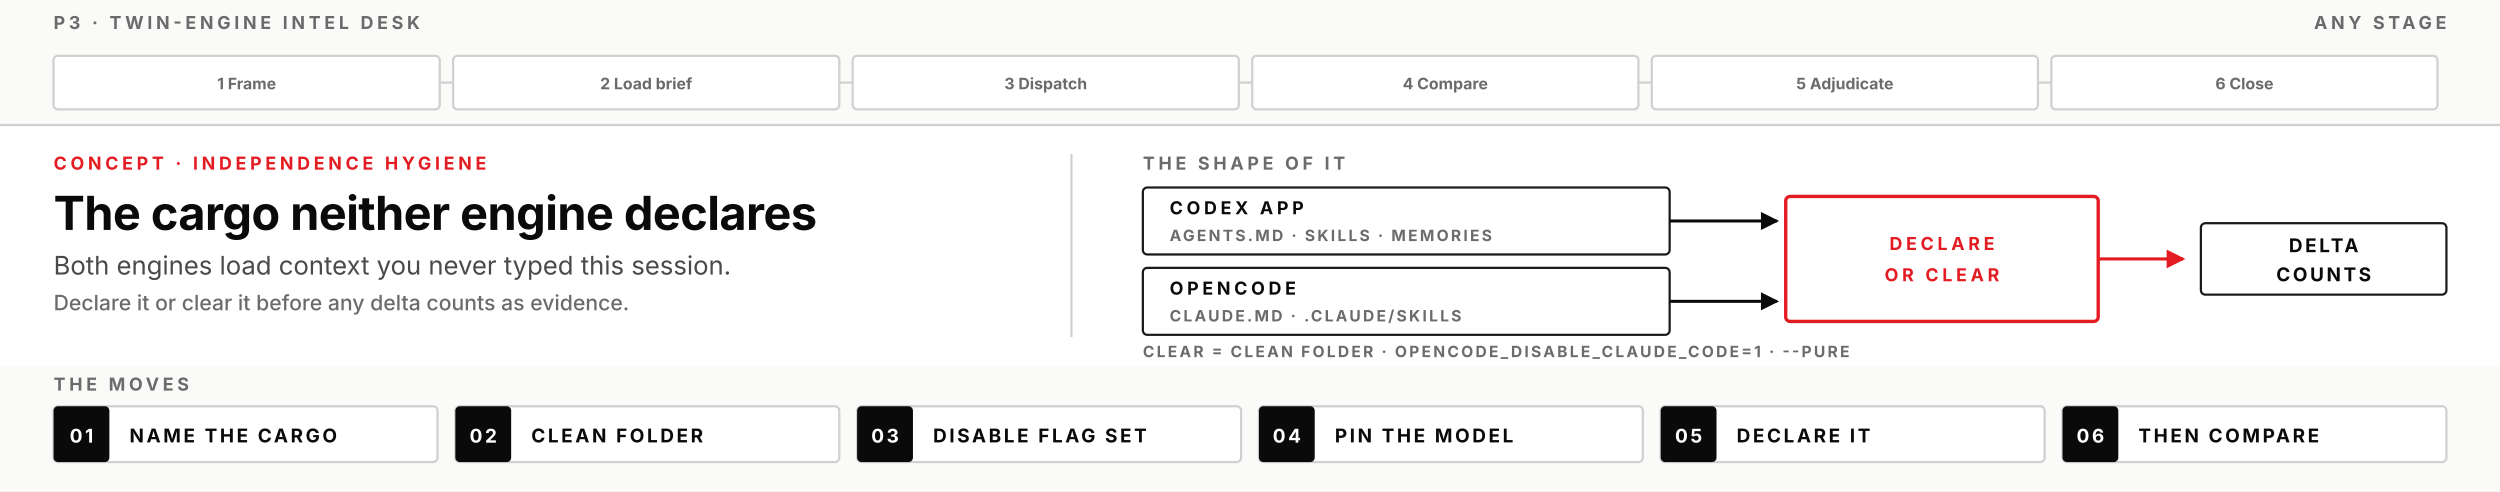
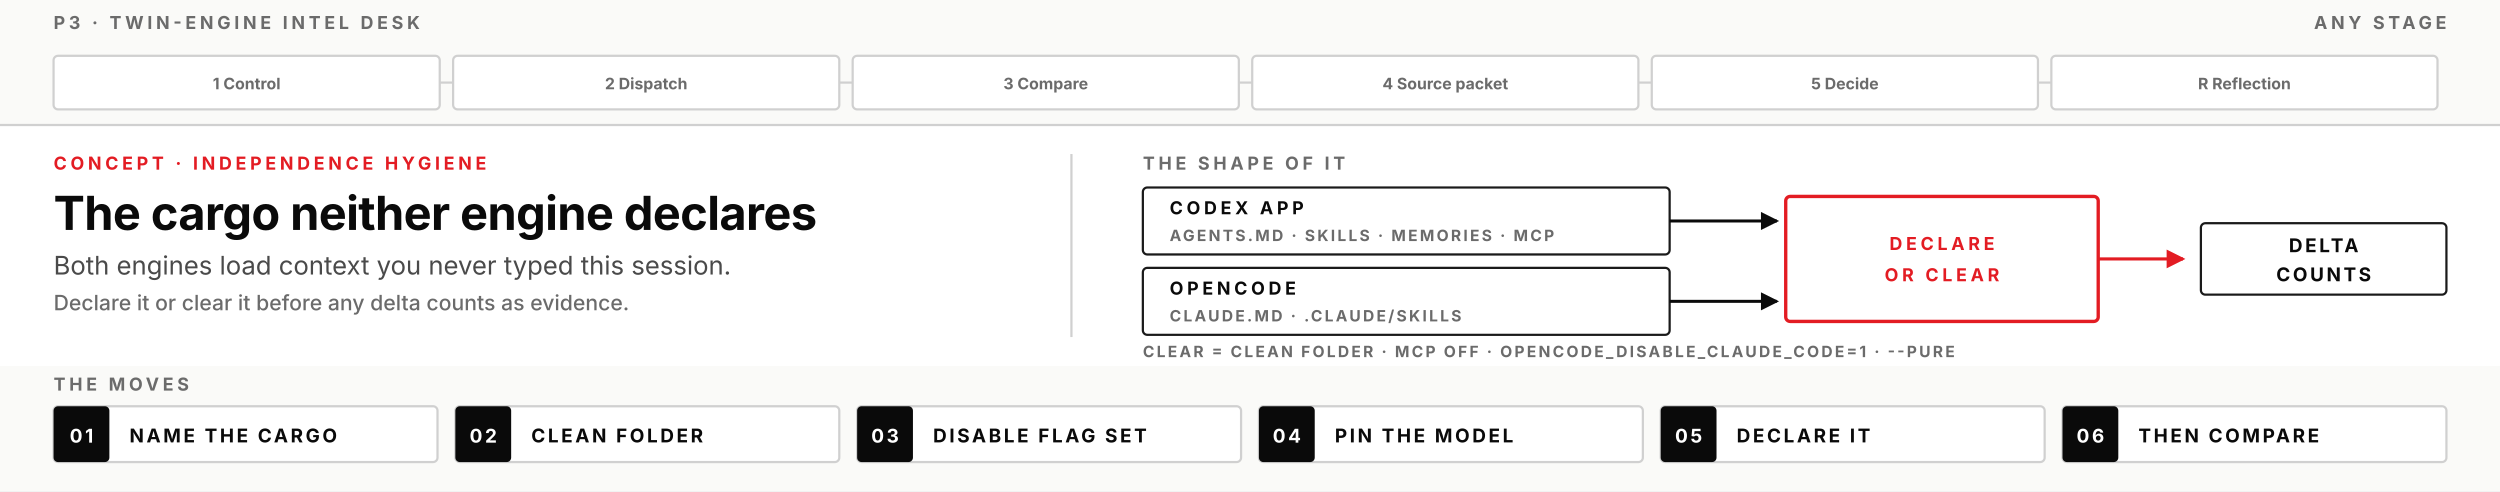
<svg xmlns="http://www.w3.org/2000/svg" viewBox="0 0 1120 220" role="img" aria-labelledby="title-p3-idea-hidden-cargo">
  <defs>
    <marker id="arrow" viewBox="0 0 8 8" refX="7" refY="4" markerWidth="6" markerHeight="6" orient="auto-start-reverse">
      <path d="M0 0 8 4 0 8Z" fill="#0A0A0A" />
    </marker>
    <marker id="arrow-red" viewBox="0 0 8 8" refX="7" refY="4" markerWidth="6" markerHeight="6" orient="auto-start-reverse">
      <path d="M0 0 8 4 0 8Z" fill="#E31C23" />
    </marker>
    <style>
      text { font-family: system-ui, "Inter", "Helvetica Neue", Arial, sans-serif; fill: #0A0A0A; }
      .micro { font-size: 8px; font-weight: 650; letter-spacing: 1.65px; }
      .tiny { font-size: 7px; font-weight: 650; letter-spacing: 1px; }
      .railtext { font-size: 7.1px; font-weight: 650; }
      .title { font-size: 21px; font-weight: 680; letter-spacing: -0.25px; }
      .purpose { font-size: 11.5px; font-weight: 430; fill: #4A4A4A; }
      .caption { font-size: 8.5px; font-weight: 650; letter-spacing: 1.15px; }
      .body { font-size: 9.5px; font-weight: 520; }
      .muted { fill: #6B6B6B; }
      .white { fill: #FFFFFF; }
      .red { fill: #E31C23; }
      .gold { fill: #A58650; }
      .line { fill: none; stroke: #0A0A0A; stroke-width: 1.35; vector-effect: non-scaling-stroke; }
      .hair { fill: none; stroke: #D0D0D0; stroke-width: 1; vector-effect: non-scaling-stroke; }
      .redline { fill: none; stroke: #E31C23; stroke-width: 1.4; vector-effect: non-scaling-stroke; }
      .goldline { fill: none; stroke: #A58650; stroke-width: 1.35; vector-effect: non-scaling-stroke; }
      .dash { stroke-dasharray: 5 4; }
    </style>
  </defs>
  <rect width="1120" height="220" fill="#FFFFFF" />
  <rect x="0" y="0" width="1120" height="56" fill="#FAFAF8" />
  <text x="24" y="13" class="micro muted">P3 · TWIN-ENGINE INTEL DESK</text>
  <text x="1096" y="13" class="micro muted" text-anchor="end">ANY STAGE</text>
  <path d="M110.5 37H1005.5" class="hair" />
  <rect x="24" y="25" width="173" height="24" rx="2" fill="#FFFFFF" stroke="#D0D0D0" stroke-width="1" />
-   <text x="110.5" y="40" class="railtext muted" text-anchor="middle">1 Frame</text>
+   <text x="110.5" y="40" class="railtext muted" text-anchor="middle">1 Control</text>
  <rect x="203" y="25" width="173" height="24" rx="2" fill="#FFFFFF" stroke="#D0D0D0" stroke-width="1" />
-   <text x="289.5" y="40" class="railtext muted" text-anchor="middle">2 Load brief</text>
+   <text x="289.5" y="40" class="railtext muted" text-anchor="middle">2 Dispatch</text>
  <rect x="382" y="25" width="173" height="24" rx="2" fill="#FFFFFF" stroke="#D0D0D0" stroke-width="1" />
-   <text x="468.5" y="40" class="railtext muted" text-anchor="middle">3 Dispatch</text>
+   <text x="468.5" y="40" class="railtext muted" text-anchor="middle">3 Compare</text>
  <rect x="561" y="25" width="173" height="24" rx="2" fill="#FFFFFF" stroke="#D0D0D0" stroke-width="1" />
-   <text x="647.5" y="40" class="railtext muted" text-anchor="middle">4 Compare</text>
+   <text x="647.5" y="40" class="railtext muted" text-anchor="middle">4 Source packet</text>
  <rect x="740" y="25" width="173" height="24" rx="2" fill="#FFFFFF" stroke="#D0D0D0" stroke-width="1" />
-   <text x="826.5" y="40" class="railtext muted" text-anchor="middle">5 Adjudicate</text>
+   <text x="826.5" y="40" class="railtext muted" text-anchor="middle">5 Decide</text>
  <rect x="919" y="25" width="173" height="24" rx="2" fill="#FFFFFF" stroke="#D0D0D0" stroke-width="1" />
-   <text x="1005.5" y="40" class="railtext muted" text-anchor="middle">6 Close</text>
+   <text x="1005.5" y="40" class="railtext muted" text-anchor="middle">R Reflection</text>
  <path d="M0 56H1120" class="hair" />
  <text x="24" y="76" class="micro red">CONCEPT · INDEPENDENCE HYGIENE</text>
  <text x="24" y="103" class="title">The cargo neither engine declares</text>
  <text x="24" y="123" class="purpose">Both engines load context you never typed this session.</text>
  <text x="24" y="139" class="body muted">Declare it or clear it before any delta counts as evidence.</text>
  <path d="M480 69V151" class="hair" />
  <text x="512" y="76" class="micro muted">THE SHAPE OF IT</text>
  <g aria-label="Two engines carrying undeclared context into a declare-or-clear gate">
    <rect x="512" y="84" width="236" height="30" rx="2" fill="#FFFFFF" stroke="#1A1A1A" />
    <text x="524" y="96" class="micro">CODEX APP</text>
-     <text x="524" y="108" class="tiny muted">AGENTS.MD · SKILLS · MEMORIES</text>
+     <text x="524" y="108" class="tiny muted">AGENTS.MD · SKILLS · MEMORIES · MCP</text>
    <rect x="512" y="120" width="236" height="30" rx="2" fill="#FFFFFF" stroke="#1A1A1A" />
    <text x="524" y="132" class="micro">OPENCODE</text>
    <text x="524" y="144" class="tiny muted">CLAUDE.MD · .CLAUDE/SKILLS</text>
    <path d="M748 99H796" class="line" marker-end="url(#arrow)" />
    <path d="M748 135H796" class="line" marker-end="url(#arrow)" />
    <rect x="800" y="88" width="140" height="56" rx="2" fill="#FFFFFF" stroke="#E31C23" stroke-width="1.5" />
    <text x="870" y="112" class="micro red" text-anchor="middle">DECLARE</text>
    <text x="870" y="126" class="micro red" text-anchor="middle">OR CLEAR</text>
    <path d="M940 116H978" class="redline" marker-end="url(#arrow-red)" />
    <rect x="986" y="100" width="110" height="32" rx="2" fill="#FFFFFF" stroke="#1A1A1A" />
    <text x="1041" y="113" class="caption" text-anchor="middle">DELTA</text>
    <text x="1041" y="126" class="caption" text-anchor="middle">COUNTS</text>
-     <text x="512" y="160" class="tiny muted">CLEAR = CLEAN FOLDER · OPENCODE_DISABLE_CLAUDE_CODE=1 · --PURE</text>
+     <text x="512" y="160" class="tiny muted">CLEAR = CLEAN FOLDER · MCP OFF · OPENCODE_DISABLE_CLAUDE_CODE=1 · --PURE</text>
  </g>
  <rect x="0" y="164" width="1120" height="56" fill="#FAFAF8" />
  <text x="24" y="175" class="micro muted">THE MOVES</text>
  <rect x="24.00" y="182" width="172.00" height="25" rx="2" fill="#FFFFFF" stroke="#D0D0D0" />
  <rect x="24.00" y="182" width="25" height="25" rx="2" fill="#0A0A0A" />
  <text x="36.50" y="198.3" class="caption white" text-anchor="middle">01</text>
  <text x="58.00" y="198.2" class="caption">NAME THE CARGO</text>
  <rect x="204.00" y="182" width="172.00" height="25" rx="2" fill="#FFFFFF" stroke="#D0D0D0" />
  <rect x="204.00" y="182" width="25" height="25" rx="2" fill="#0A0A0A" />
  <text x="216.50" y="198.3" class="caption white" text-anchor="middle">02</text>
  <text x="238.00" y="198.2" class="caption">CLEAN FOLDER</text>
  <rect x="384.00" y="182" width="172.00" height="25" rx="2" fill="#FFFFFF" stroke="#D0D0D0" />
  <rect x="384.00" y="182" width="25" height="25" rx="2" fill="#0A0A0A" />
  <text x="396.50" y="198.3" class="caption white" text-anchor="middle">03</text>
  <text x="418.00" y="198.2" class="caption">DISABLE FLAG SET</text>
  <rect x="564.00" y="182" width="172.00" height="25" rx="2" fill="#FFFFFF" stroke="#D0D0D0" />
  <rect x="564.00" y="182" width="25" height="25" rx="2" fill="#0A0A0A" />
  <text x="576.50" y="198.3" class="caption white" text-anchor="middle">04</text>
  <text x="598.00" y="198.2" class="caption">PIN THE MODEL</text>
  <rect x="744.00" y="182" width="172.00" height="25" rx="2" fill="#FFFFFF" stroke="#D0D0D0" />
  <rect x="744.00" y="182" width="25" height="25" rx="2" fill="#0A0A0A" />
  <text x="756.50" y="198.3" class="caption white" text-anchor="middle">05</text>
  <text x="778.00" y="198.2" class="caption">DECLARE IT</text>
  <rect x="924.00" y="182" width="172.00" height="25" rx="2" fill="#FFFFFF" stroke="#D0D0D0" />
  <rect x="924.00" y="182" width="25" height="25" rx="2" fill="#0A0A0A" />
  <text x="936.50" y="198.3" class="caption white" text-anchor="middle">06</text>
  <text x="958.00" y="198.2" class="caption">THEN COMPARE</text>
</svg>
